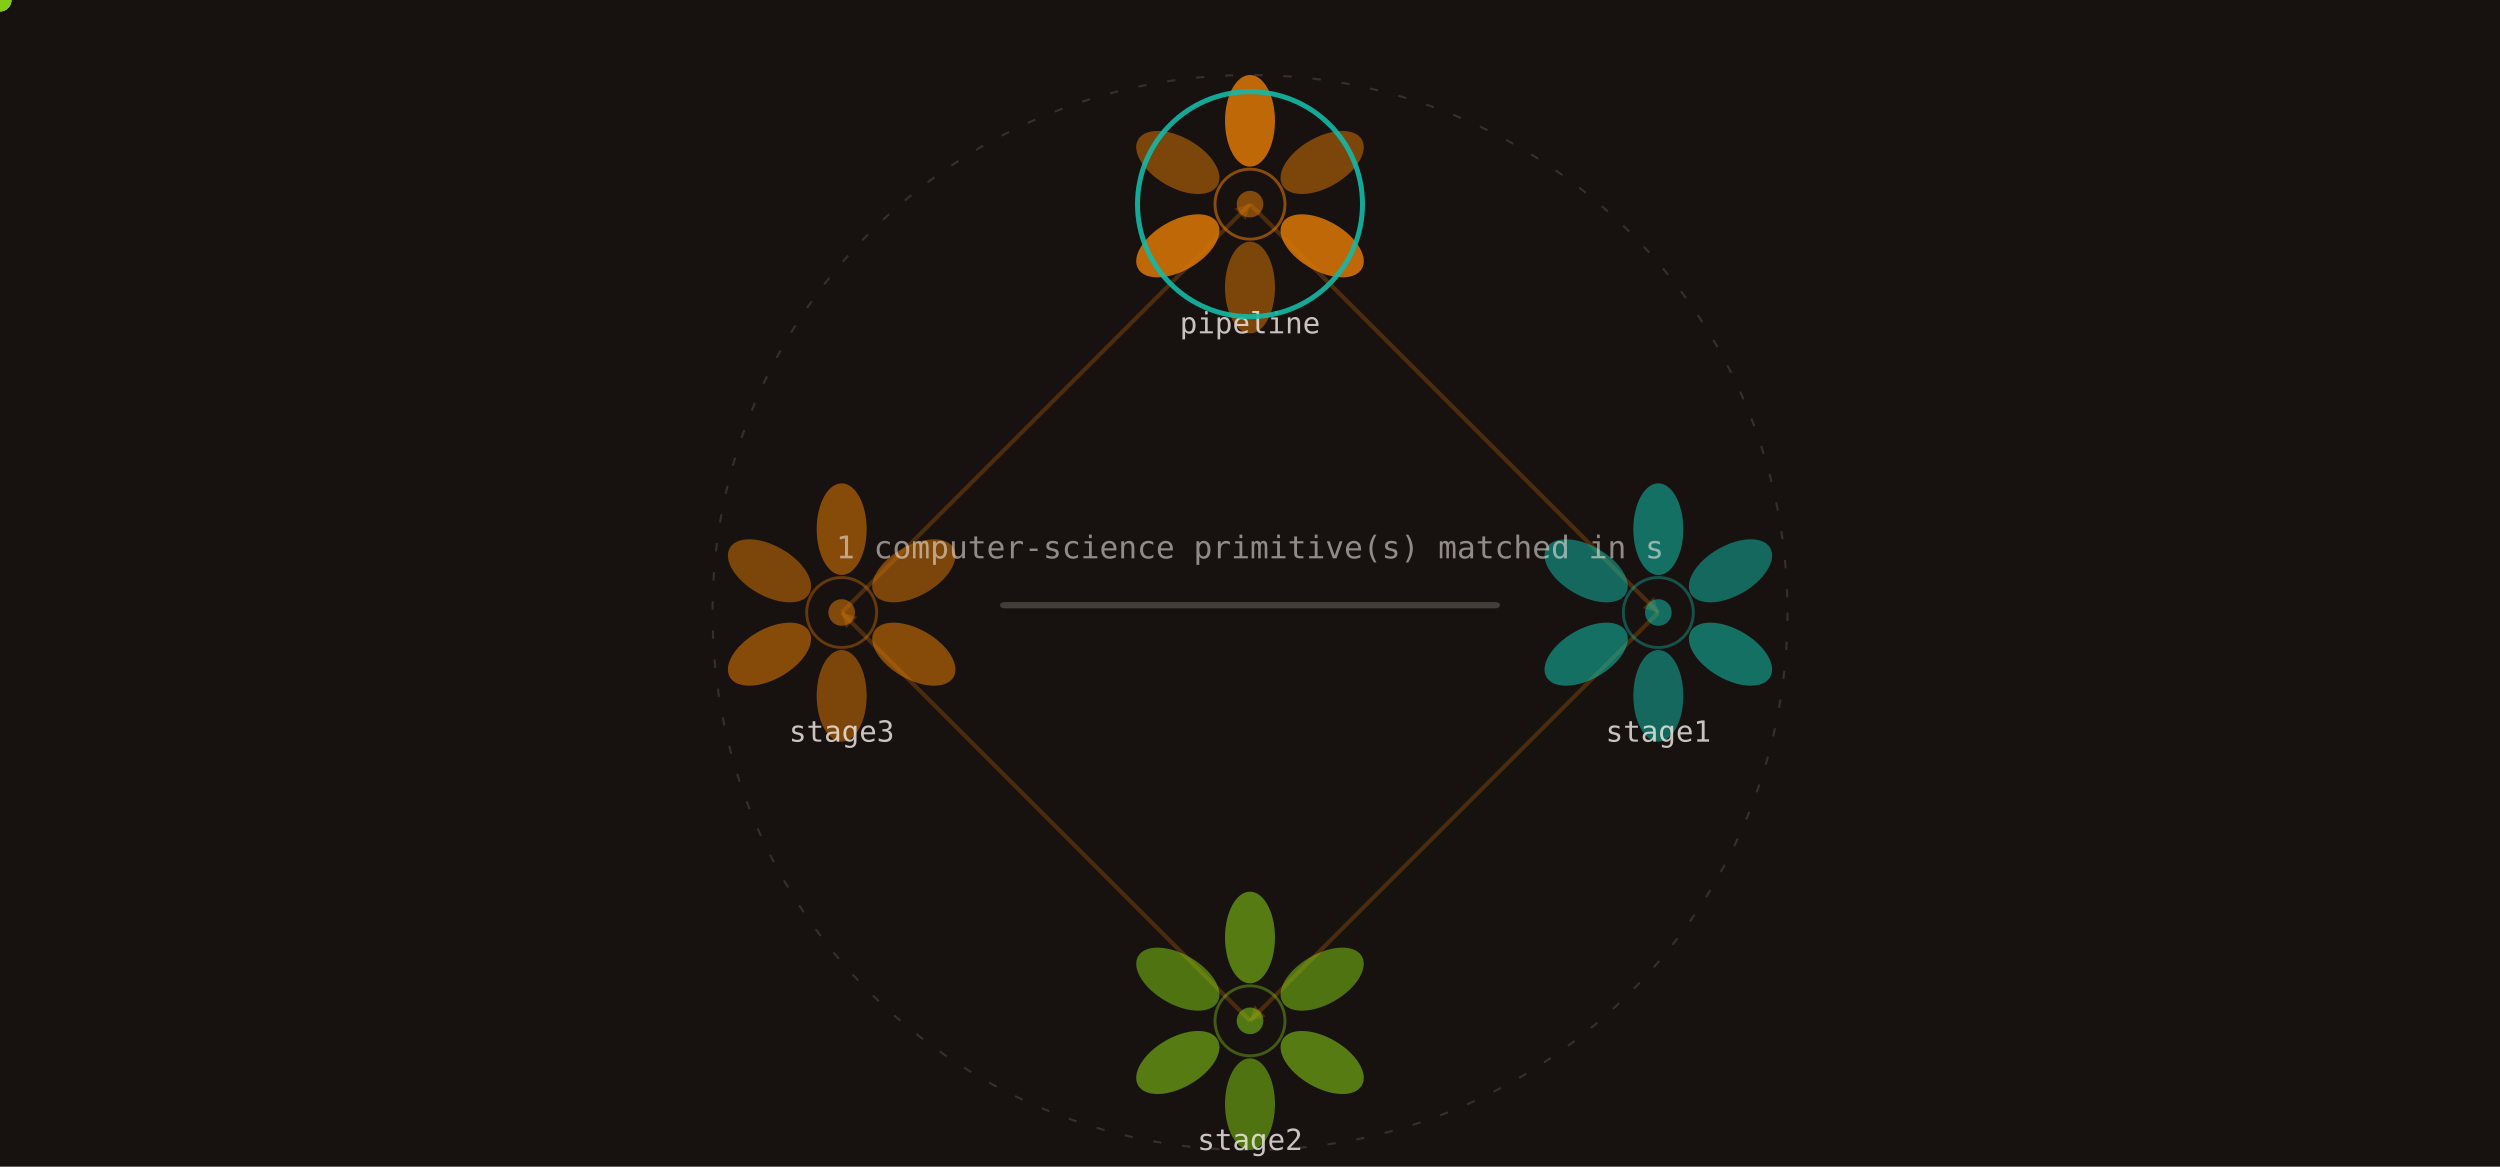
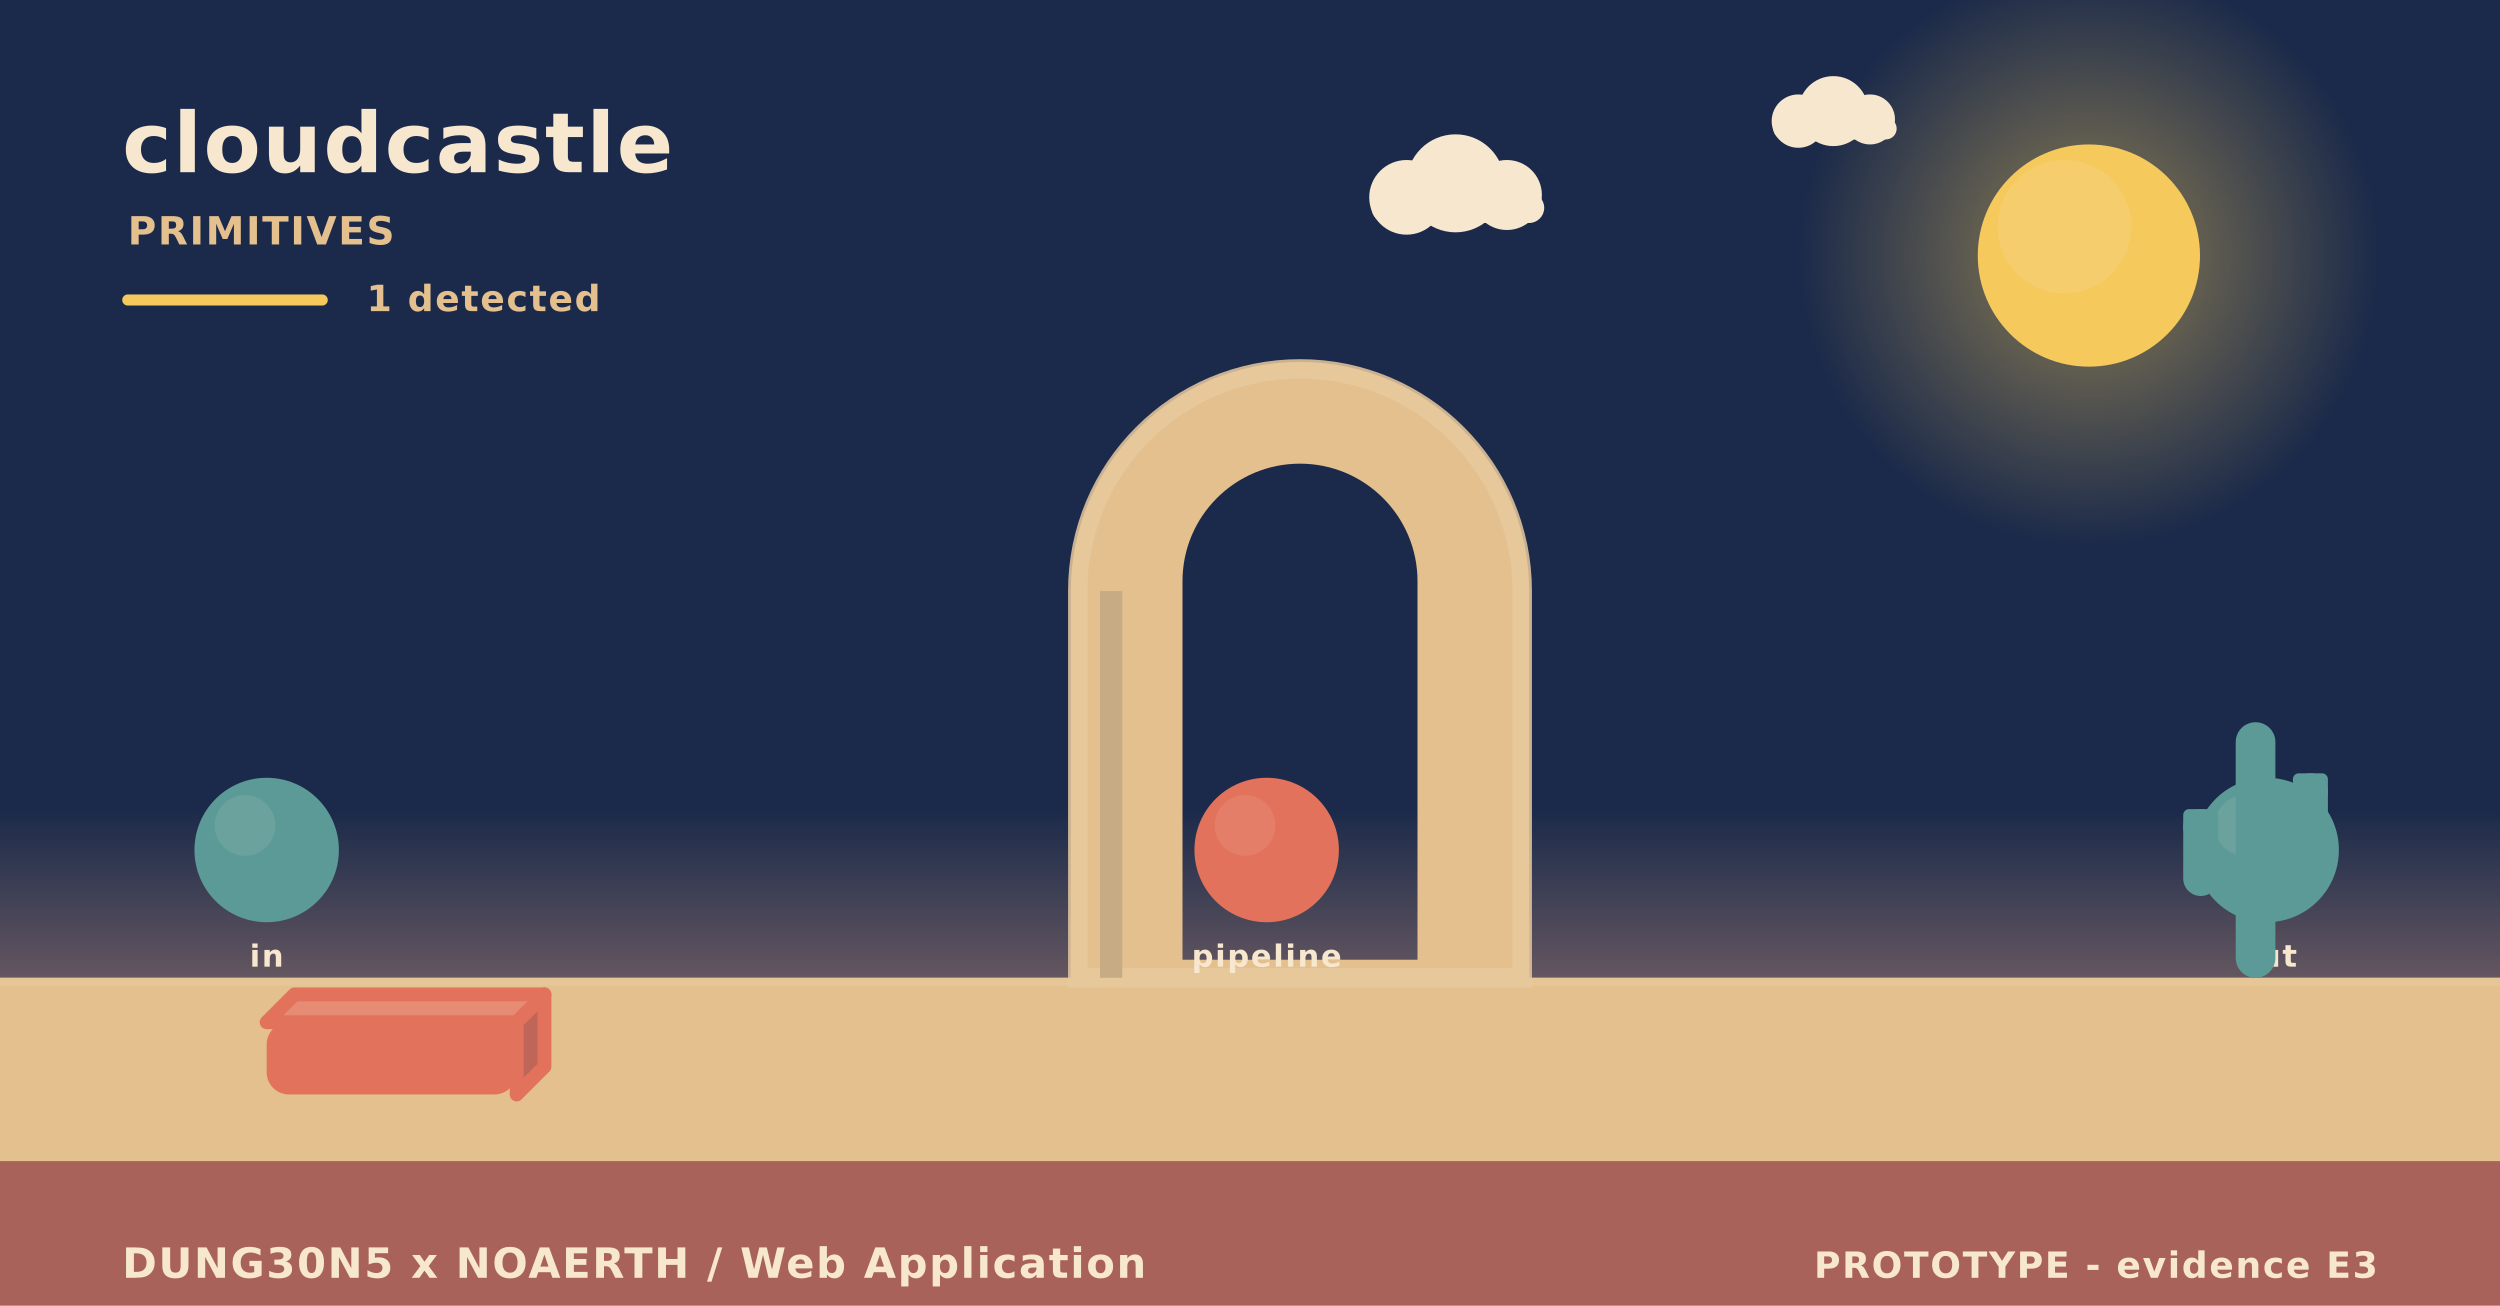
- <svg xmlns="http://www.w3.org/2000/svg" viewBox="0 0 1200 560" width="1200" height="560" role="img" aria-label="cloudcastle state machine">
-   <rect width="1200" height="560" fill="#17110f" />
-   <defs>
-     <linearGradient id="gs" x1="0" y1="0" x2="1" y2="1">
-       <stop offset="0%" stop-color="#d97706" />
-       <stop offset="100%" stop-color="#14b8a6" />
-     </linearGradient>
-   </defs>
-   <circle cx="600.00" cy="294.00" r="258.00" fill="none" stroke="rgba(246,239,233,0.140)" stroke-width="1.00" opacity="1.00" stroke-dasharray="4 10" />
-   <line x1="600.00" y1="98.00" x2="796.00" y2="294.00" stroke="rgba(217,119,6,0.500)" stroke-width="2.00" opacity="0.55" />
-   <polygon points="796.00,294.00 793.88,286.50 788.50,291.88" fill="rgba(217,119,6,0.500)" opacity="0.55" />
-   <g opacity="0.9">
-     <circle cx="0.00" cy="0.00" r="5.50" fill="#84cc16" opacity="1.00" />
-     <animateTransform attributeName="transform" type="translate" values="600.00,98.00 796.00,294.00" dur="5.85s" begin="0.0s" repeatCount="indefinite" />
-     <animateTransform attributeName="transform" type="translate" values="796.00,294.00 600.00,98.00" dur="5.85s" begin="2.925s" repeatCount="indefinite" />
+ <svg xmlns="http://www.w3.org/2000/svg" width="900" height="470" viewBox="0 0 900 470" role="img" aria-label="cloudcastle - how it behaves">
+   <linearGradient id="skys" x1="0" y1="0" x2="0" y2="1">
+     <stop offset="0" stop-color="#1b2a4a" />
+     <stop offset="0.62" stop-color="#1b2a4a" />
+     <stop offset="1" stop-color="#f3ad8a" />
+   </linearGradient>
+   <rect width="900" height="470" fill="url(#skys)" />
+   <radialGradient id="suns">
+     <stop offset="0.35" stop-color="#f5c95c" stop-opacity="0.34" />
+     <stop offset="1" stop-color="#f5c95c" stop-opacity="0" />
+   </radialGradient>
+   <circle cx="752" cy="92" r="104" fill="url(#suns)" />
+   <circle cx="752" cy="92" r="40" fill="#f5c95c" />
+   <circle cx="743.2" cy="81.6" r="24" fill="#f5d27e" opacity="0.5" />
+   <g>
+     <circle cx="524" cy="66" r="17.64" fill="#f6e7ce" />
+     <circle cx="506.36" cy="71.04" r="13.44" fill="#f6e7ce" />
+     <circle cx="542.48" cy="70.2" r="12.6" fill="#f6e7ce" />
+     <rect x="493.76" y="69.36" width="62.16" height="10.92" rx="5.46" fill="#f6e7ce" />
+     <animateTransform attributeName="transform" type="translate" values="0 0;24 0;0 0" dur="36s" begin="0s" repeatCount="indefinite" />
  </g>
-   <line x1="796.00" y1="294.00" x2="600.00" y2="490.00" stroke="rgba(217,119,6,0.500)" stroke-width="2.00" opacity="0.55" />
-   <polygon points="600.00,490.00 607.50,487.88 602.12,482.50" fill="rgba(217,119,6,0.500)" opacity="0.55" />
-   <g opacity="0.9">
-     <circle cx="0.00" cy="0.00" r="5.50" fill="#84cc16" opacity="1.00" />
-     <animateTransform attributeName="transform" type="translate" values="796.00,294.00 600.00,490.00" dur="5.85s" begin="1.462s" repeatCount="indefinite" />
-     <animateTransform attributeName="transform" type="translate" values="600.00,490.00 796.00,294.00" dur="5.85s" begin="4.387s" repeatCount="indefinite" />
+   <g>
+     <circle cx="660" cy="40" r="12.6" fill="#f6e7ce" />
+     <circle cx="647.4" cy="43.6" r="9.6" fill="#f6e7ce" />
+     <circle cx="673.2" cy="43" r="9" fill="#f6e7ce" />
+     <rect x="638.4" y="42.4" width="44.4" height="7.8" rx="3.9" fill="#f6e7ce" />
+     <animateTransform attributeName="transform" type="translate" values="0 0;-18 0;0 0" dur="46s" begin="3s" repeatCount="indefinite" />
  </g>
-   <line x1="600.00" y1="490.00" x2="404.00" y2="294.00" stroke="rgba(217,119,6,0.500)" stroke-width="2.00" opacity="0.55" />
-   <polygon points="404.00,294.00 406.12,301.50 411.50,296.12" fill="rgba(217,119,6,0.500)" opacity="0.55" />
-   <g opacity="0.9">
-     <circle cx="0.00" cy="0.00" r="5.50" fill="#84cc16" opacity="1.00" />
-     <animateTransform attributeName="transform" type="translate" values="600.00,490.00 404.00,294.00" dur="5.85s" begin="2.925s" repeatCount="indefinite" />
-     <animateTransform attributeName="transform" type="translate" values="404.00,294.00 600.00,490.00" dur="5.85s" begin="5.85s" repeatCount="indefinite" />
+   <rect x="0" y="352" width="900" height="118" fill="#e3c08d" />
+   <rect x="0" y="352" width="900" height="3" fill="#e6c596" />
+   <text x="44" y="62" font-family="Verdana,DejaVu Sans,sans-serif" font-size="30" font-weight="700" letter-spacing="0.6" fill="#f6e7ce" text-anchor="start">cloudcastle</text>
+   <text x="46" y="88" font-family="Verdana,DejaVu Sans,sans-serif" font-size="14" font-weight="700" letter-spacing="0.6" fill="#e3c08d" text-anchor="start">PRIMITIVES</text>
+   <rect x="44" y="106" width="74" height="4" rx="2" fill="#f5c95c" />
+   <text x="132" y="112" font-family="Verdana,DejaVu Sans,sans-serif" font-size="13" font-weight="700" letter-spacing="0.6" fill="#e3c08d" text-anchor="start">1 detected</text>
+   <path d="M388,352 L388,212.8 A80,80 0 0 1 548,212.8 L548,352 Z M423.2,348 L423.2,209.22 A44.8,44.8 0 0 1 512.8,209.22 L512.8,348 Z" fill="#e3c08d" fill-rule="evenodd" stroke="#e3c08d" stroke-width="5" stroke-linejoin="round" />
+   <path d="M388,352 L388,212.8 A80,80 0 0 1 548,212.8 L548,352 Z" fill="none" stroke="#e8c99d" stroke-width="7" stroke-linecap="round" opacity="0.85" />
+   <rect x="396" y="212.8" width="8" height="139.2" fill="#c7ab84" />
+   <circle cx="96" cy="306" r="26" fill="#5b9a97" />
+   <circle cx="88.2" cy="297.16" r="10.92" fill="#7aa9a2" opacity="0.55" />
+   <text x="96" y="348" font-family="Verdana,DejaVu Sans,sans-serif" font-size="11" font-weight="700" letter-spacing="0.6" fill="#f6e7ce" text-anchor="middle">in</text>
+   <g>
+     <circle cx="456" cy="306" r="26" fill="#e2725b" />
+     <circle cx="448.2" cy="297.16" r="10.92" fill="#e68972" opacity="0.55" />
+     <animate attributeName="opacity" values="0.8;1;0.8" dur="4.6s" begin="0s" repeatCount="indefinite" />
  </g>
-   <line x1="404.00" y1="294.00" x2="600.00" y2="98.00" stroke="rgba(217,119,6,0.500)" stroke-width="2.00" opacity="0.55" />
-   <polygon points="600.00,98.00 592.50,100.12 597.88,105.50" fill="rgba(217,119,6,0.500)" opacity="0.55" />
-   <g opacity="0.9">
-     <circle cx="0.00" cy="0.00" r="5.50" fill="#84cc16" opacity="1.00" />
-     <animateTransform attributeName="transform" type="translate" values="404.00,294.00 600.00,98.00" dur="5.85s" begin="4.387s" repeatCount="indefinite" />
-     <animateTransform attributeName="transform" type="translate" values="600.00,98.00 404.00,294.00" dur="5.85s" begin="7.312s" repeatCount="indefinite" />
-   </g>
-   <ellipse cx="600.00" cy="58.00" rx="12.00" ry="22.00" fill="rgba(217,119,6,0.900)" opacity="0.95" transform="rotate(0.0 600.00 58.00)" />
-   <ellipse cx="634.64" cy="78.00" rx="12.00" ry="22.00" fill="rgba(217,119,6,0.550)" opacity="0.95" transform="rotate(60.0 634.64 78.00)" />
-   <ellipse cx="634.64" cy="118.00" rx="12.00" ry="22.00" fill="rgba(217,119,6,0.900)" opacity="0.95" transform="rotate(120.0 634.64 118.00)" />
-   <ellipse cx="600.00" cy="138.00" rx="12.00" ry="22.00" fill="rgba(217,119,6,0.550)" opacity="0.95" transform="rotate(180.0 600.00 138.00)" />
-   <ellipse cx="565.36" cy="118.00" rx="12.00" ry="22.00" fill="rgba(217,119,6,0.900)" opacity="0.95" transform="rotate(240.0 565.36 118.00)" />
-   <ellipse cx="565.36" cy="78.00" rx="12.00" ry="22.00" fill="rgba(217,119,6,0.550)" opacity="0.95" transform="rotate(300.0 565.36 78.00)" />
-   <circle cx="600.00" cy="98.00" r="16.80" fill="none" stroke="rgba(217,119,6,0.900)" stroke-width="1.40" opacity="0.66" />
-   <circle cx="600.00" cy="98.00" r="6.40" fill="rgba(217,119,6,0.550)" opacity="1.00" />
-   <text x="600" y="160" font-family="ui-monospace,Menlo,monospace" font-size="14" fill="rgba(246,239,233,0.800)" text-anchor="middle">pipeline</text>
-   <g>
-     <circle cx="600.00" cy="98.00" r="54.00" fill="none" stroke="#14b8a6" stroke-width="2.40" opacity="0.90" />
-     <animate attributeName="opacity" values="0.25;1.0;0.25" dur="11.7s" begin="0.0s" repeatCount="indefinite" />
-   </g>
-   <ellipse cx="796.00" cy="254.00" rx="12.00" ry="22.00" fill="rgba(20,184,166,0.600)" opacity="0.95" transform="rotate(0.0 796.00 254.00)" />
-   <ellipse cx="830.64" cy="274.00" rx="12.00" ry="22.00" fill="rgba(20,184,166,0.550)" opacity="0.95" transform="rotate(60.0 830.64 274.00)" />
-   <ellipse cx="830.64" cy="314.00" rx="12.00" ry="22.00" fill="rgba(20,184,166,0.600)" opacity="0.95" transform="rotate(120.0 830.64 314.00)" />
-   <ellipse cx="796.00" cy="334.00" rx="12.00" ry="22.00" fill="rgba(20,184,166,0.550)" opacity="0.95" transform="rotate(180.0 796.00 334.00)" />
-   <ellipse cx="761.36" cy="314.00" rx="12.00" ry="22.00" fill="rgba(20,184,166,0.600)" opacity="0.95" transform="rotate(240.0 761.36 314.00)" />
-   <ellipse cx="761.36" cy="274.00" rx="12.00" ry="22.00" fill="rgba(20,184,166,0.550)" opacity="0.95" transform="rotate(300.0 761.36 274.00)" />
-   <circle cx="796.00" cy="294.00" r="16.80" fill="none" stroke="rgba(20,184,166,0.600)" stroke-width="1.40" opacity="0.66" />
-   <circle cx="796.00" cy="294.00" r="6.40" fill="rgba(20,184,166,0.550)" opacity="1.00" />
-   <text x="796" y="356" font-family="ui-monospace,Menlo,monospace" font-size="14" fill="rgba(246,239,233,0.800)" text-anchor="middle">stage1</text>
-   <ellipse cx="600.00" cy="450.00" rx="12.00" ry="22.00" fill="rgba(132,204,22,0.600)" opacity="0.95" transform="rotate(0.0 600.00 450.00)" />
-   <ellipse cx="634.64" cy="470.00" rx="12.00" ry="22.00" fill="rgba(132,204,22,0.550)" opacity="0.95" transform="rotate(60.0 634.64 470.00)" />
-   <ellipse cx="634.64" cy="510.00" rx="12.00" ry="22.00" fill="rgba(132,204,22,0.600)" opacity="0.95" transform="rotate(120.0 634.64 510.00)" />
-   <ellipse cx="600.00" cy="530.00" rx="12.00" ry="22.00" fill="rgba(132,204,22,0.550)" opacity="0.95" transform="rotate(180.0 600.00 530.00)" />
-   <ellipse cx="565.36" cy="510.00" rx="12.00" ry="22.00" fill="rgba(132,204,22,0.600)" opacity="0.95" transform="rotate(240.0 565.36 510.00)" />
-   <ellipse cx="565.36" cy="470.00" rx="12.00" ry="22.00" fill="rgba(132,204,22,0.550)" opacity="0.95" transform="rotate(300.0 565.36 470.00)" />
-   <circle cx="600.00" cy="490.00" r="16.80" fill="none" stroke="rgba(132,204,22,0.600)" stroke-width="1.40" opacity="0.66" />
-   <circle cx="600.00" cy="490.00" r="6.40" fill="rgba(132,204,22,0.550)" opacity="1.00" />
-   <text x="600" y="552" font-family="ui-monospace,Menlo,monospace" font-size="14" fill="rgba(246,239,233,0.800)" text-anchor="middle">stage2</text>
-   <ellipse cx="404.00" cy="254.00" rx="12.00" ry="22.00" fill="rgba(217,119,6,0.600)" opacity="0.95" transform="rotate(0.0 404.00 254.00)" />
-   <ellipse cx="438.64" cy="274.00" rx="12.00" ry="22.00" fill="rgba(217,119,6,0.550)" opacity="0.95" transform="rotate(60.0 438.64 274.00)" />
-   <ellipse cx="438.64" cy="314.00" rx="12.00" ry="22.00" fill="rgba(217,119,6,0.600)" opacity="0.95" transform="rotate(120.0 438.64 314.00)" />
-   <ellipse cx="404.00" cy="334.00" rx="12.00" ry="22.00" fill="rgba(217,119,6,0.550)" opacity="0.95" transform="rotate(180.0 404.00 334.00)" />
-   <ellipse cx="369.36" cy="314.00" rx="12.00" ry="22.00" fill="rgba(217,119,6,0.600)" opacity="0.95" transform="rotate(240.0 369.36 314.00)" />
-   <ellipse cx="369.36" cy="274.00" rx="12.00" ry="22.00" fill="rgba(217,119,6,0.550)" opacity="0.95" transform="rotate(300.0 369.36 274.00)" />
-   <circle cx="404.00" cy="294.00" r="16.80" fill="none" stroke="rgba(217,119,6,0.600)" stroke-width="1.40" opacity="0.66" />
-   <circle cx="404.00" cy="294.00" r="6.40" fill="rgba(217,119,6,0.550)" opacity="1.00" />
-   <text x="404" y="356" font-family="ui-monospace,Menlo,monospace" font-size="14" fill="rgba(246,239,233,0.800)" text-anchor="middle">stage3</text>
-   <rect x="480.00" y="289.00" width="240.00" height="3.00" rx="2.00" fill="rgba(246,239,233,0.200)" opacity="1.00" />
-   <text x="600" y="268" font-family="ui-monospace,Menlo,monospace" font-size="15" fill="rgba(246,239,233,0.550)" text-anchor="middle">1 computer-science primitive(s) matched in s</text>
+   <text x="456" y="348" font-family="Verdana,DejaVu Sans,sans-serif" font-size="11" font-weight="700" letter-spacing="0.6" fill="#f6e7ce" text-anchor="middle">pipeline</text>
+   <circle cx="816" cy="306" r="26" fill="#5b9a97" />
+   <circle cx="808.2" cy="297.16" r="10.92" fill="#7aa9a2" opacity="0.55" />
+   <text x="816" y="348" font-family="Verdana,DejaVu Sans,sans-serif" font-size="11" font-weight="700" letter-spacing="0.6" fill="#f6e7ce" text-anchor="middle">out</text>
+   <path d="M96,368 L186,368 L196,358 L106,358 Z" fill="#e68c74" stroke="#e2725b" stroke-width="5" stroke-linejoin="round" />
+   <path d="M186,368 L196,358 L196,384 L186,394 Z" fill="#c06658" stroke="#e2725b" stroke-width="5" stroke-linejoin="round" />
+   <rect x="96" y="368" width="90" height="26" rx="8" fill="#e2725b" />
+   <rect x="804.86" y="260" width="14.28" height="92" rx="7.14" fill="#5b9a97" />
+   <rect x="785.96" y="291.28" width="12.6" height="31.28" rx="6.3" fill="#5b9a97" />
+   <rect x="785.96" y="291.28" width="12.6" height="9.2" rx="2.1" fill="#5b9a97" />
+   <rect x="825.44" y="278.4" width="12.6" height="31.28" rx="6.3" fill="#5b9a97" />
+   <rect x="825.44" y="278.4" width="12.6" height="9.2" rx="2.1" fill="#5b9a97" />
+   <rect x="0" y="418" width="900" height="52" rx="0" fill="#a65c56" opacity="0.94" />
+   <text x="44" y="460" font-family="Verdana,DejaVu Sans,sans-serif" font-size="15" font-weight="700" letter-spacing="0.6" fill="#f6e7ce" text-anchor="start">DUNG30N5 x NOAERTH  /  Web Application</text>
+   <text x="856" y="460" font-family="Verdana,DejaVu Sans,sans-serif" font-size="13" font-weight="700" letter-spacing="0.6" fill="#f6e7ce" text-anchor="end">PROTOTYPE  -  evidence E3</text>
</svg>
